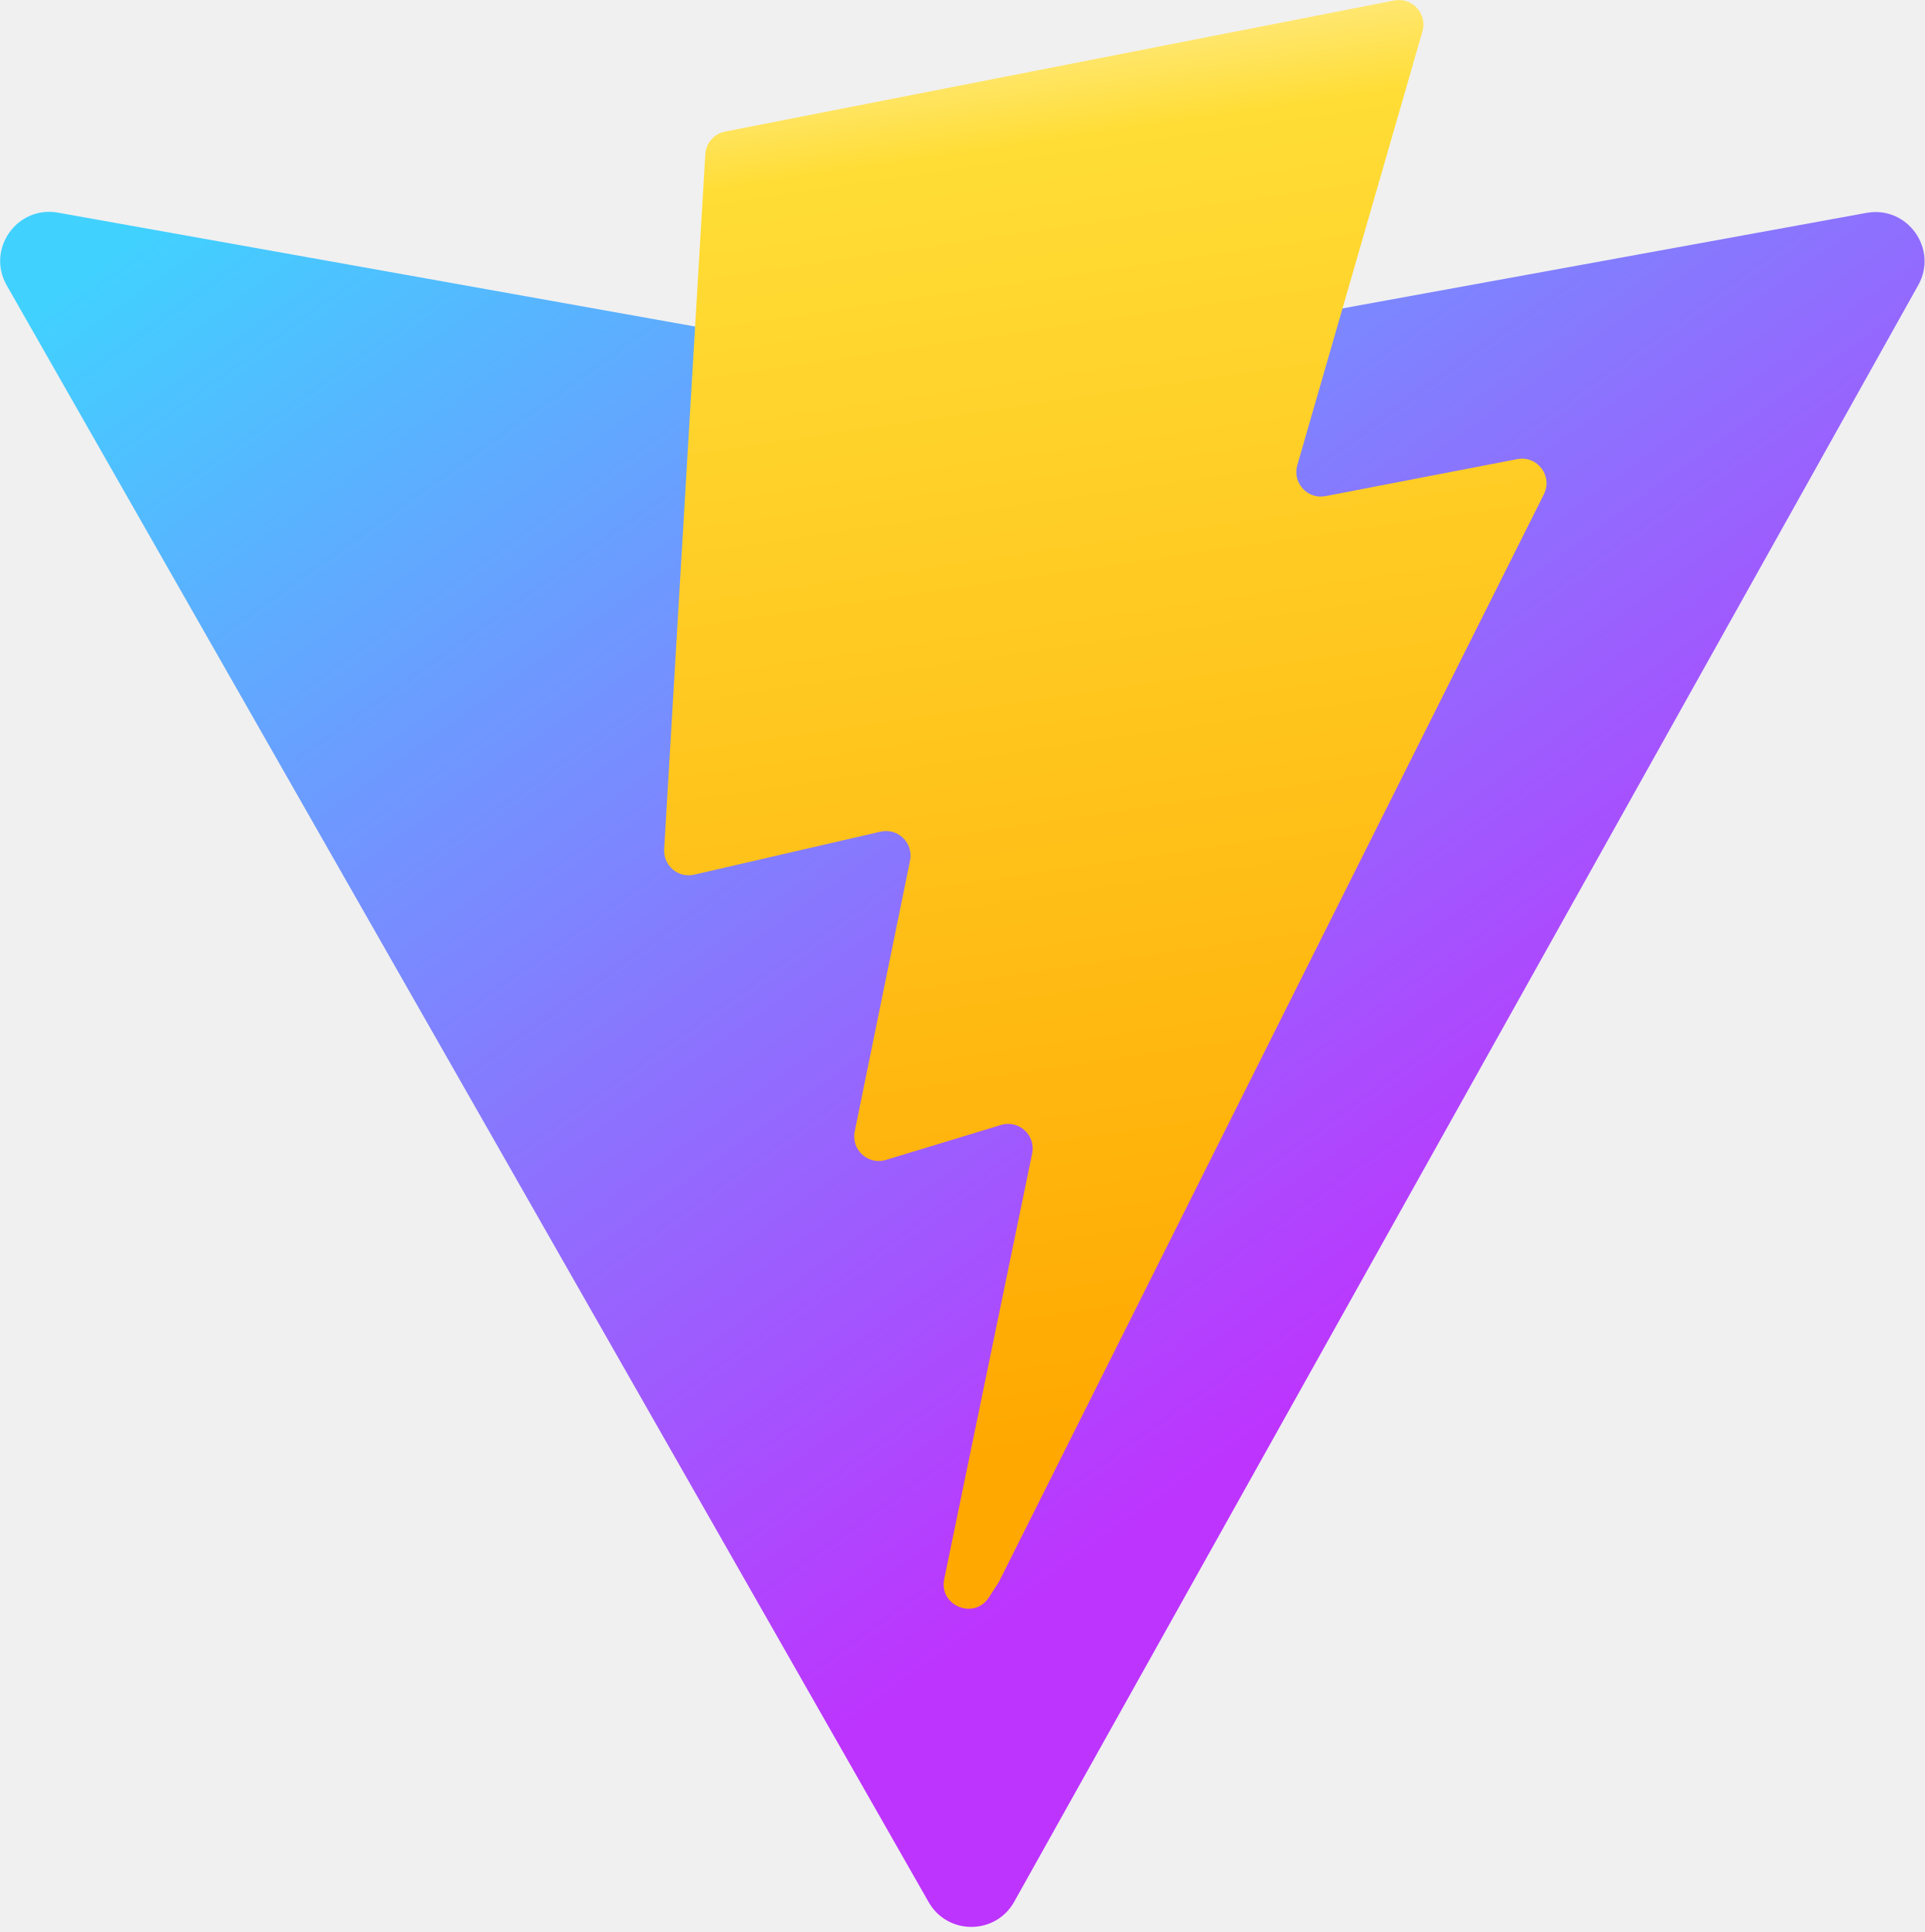
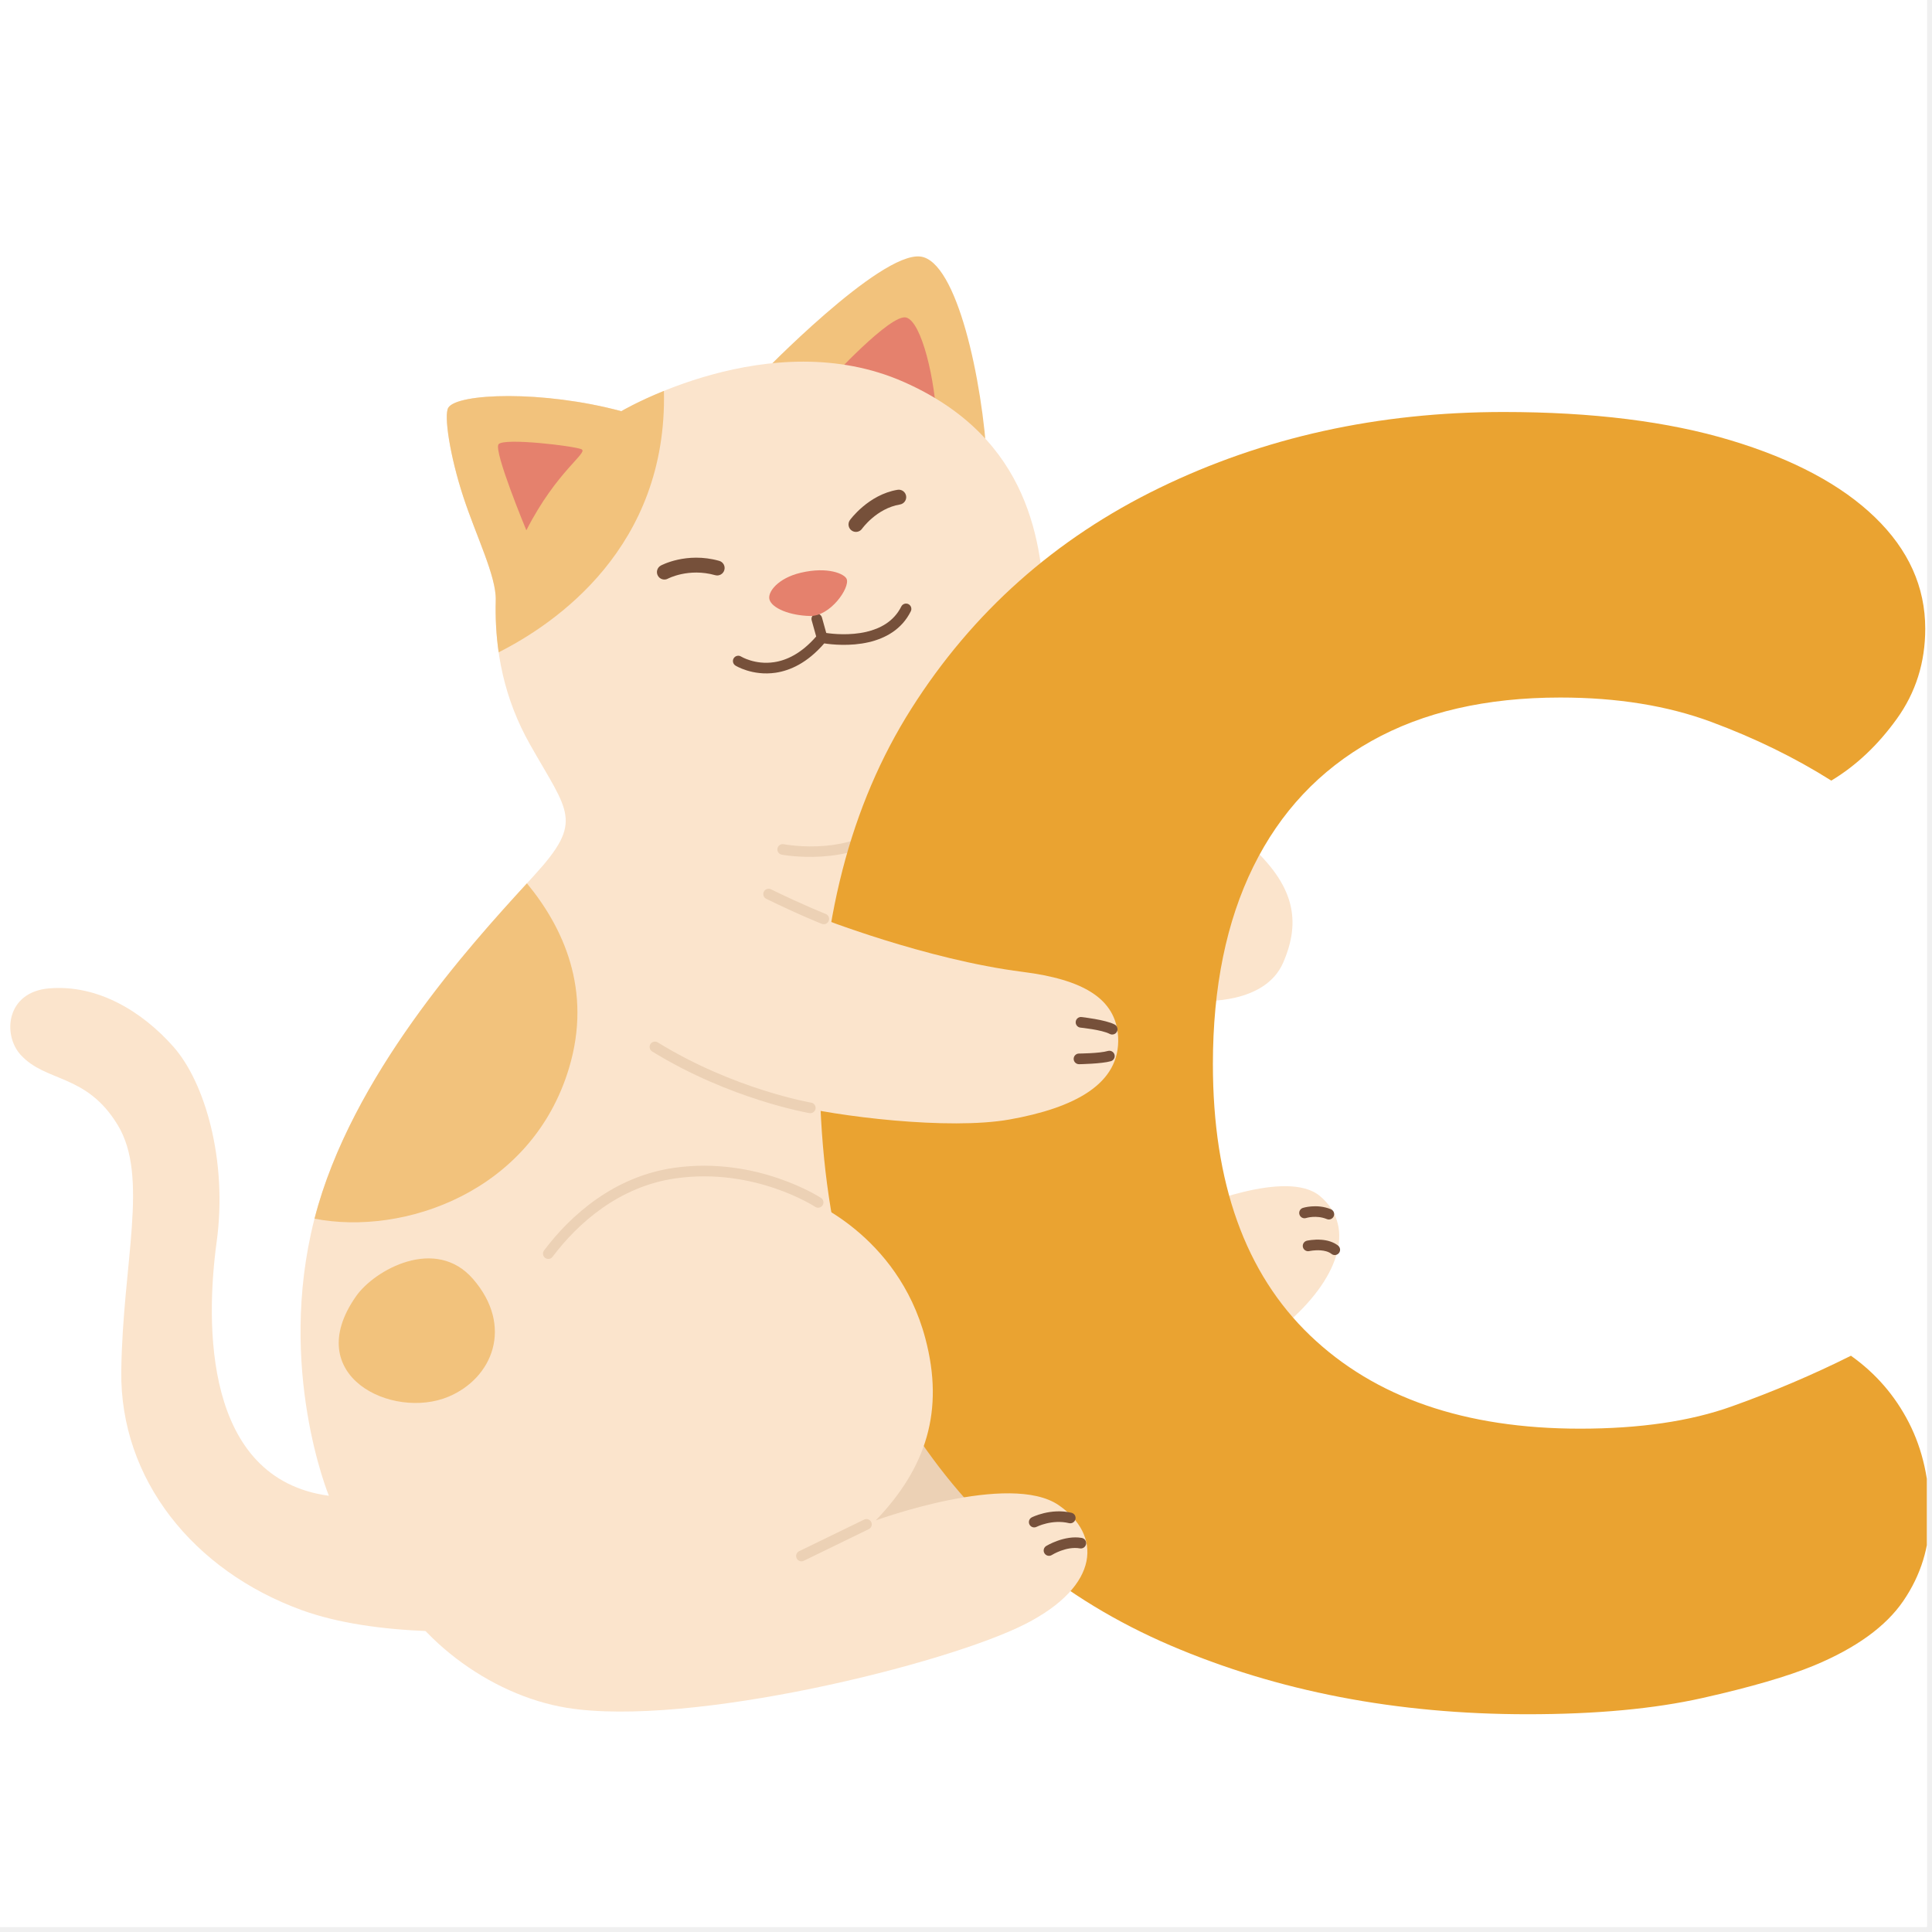
- <svg xmlns="http://www.w3.org/2000/svg" aria-hidden="true" role="img" class="iconify iconify--logos" width="31.88" height="32" preserveAspectRatio="xMidYMid meet" viewBox="0 0 256 257">
+ <svg xmlns="http://www.w3.org/2000/svg" width="250" zoomAndPan="magnify" viewBox="0 0 187.5 187.5" height="250" preserveAspectRatio="xMidYMid meet" version="1.0">
  <defs>
-     <linearGradient id="IconifyId1813088fe1fbc01fb466" x1="-.828%" x2="57.636%" y1="7.652%" y2="78.411%">
-       <stop offset="0%" stop-color="#41D1FF" />
-       <stop offset="100%" stop-color="#BD34FE" />
-     </linearGradient>
-     <linearGradient id="IconifyId1813088fe1fbc01fb467" x1="43.376%" x2="50.316%" y1="2.242%" y2="89.03%">
-       <stop offset="0%" stop-color="#FFEA83" />
-       <stop offset="8.333%" stop-color="#FFDD35" />
-       <stop offset="100%" stop-color="#FFA800" />
-     </linearGradient>
+     <clipPath id="089e1fa387">
+       <path d="M 0 0 L 187 0 L 187 187 L 0 187 Z M 0 0 " clip-rule="nonzero" />
+     </clipPath>
+     <clipPath id="dcd062c751">
+       <path d="M 73 24.414 L 96 24.414 L 96 48 L 73 48 Z M 73 24.414 " clip-rule="nonzero" />
+     </clipPath>
+     <clipPath id="a4662d4646">
+       <path d="M 79 39 L 187 39 L 187 167 L 79 167 Z M 79 39 " clip-rule="nonzero" />
+     </clipPath>
  </defs>
-   <path fill="url(#IconifyId1813088fe1fbc01fb466)" d="M255.153 37.938L134.897 252.976c-2.483 4.44-8.862 4.466-11.382.048L.875 37.958c-2.746-4.814 1.371-10.646 6.827-9.67l120.385 21.517a6.537 6.537 0 0 0 2.322-.004l117.867-21.483c5.438-.991 9.574 4.796 6.877 9.62Z" />
-   <path fill="url(#IconifyId1813088fe1fbc01fb467)" d="M185.432.063L96.44 17.501a3.268 3.268 0 0 0-2.634 3.014l-5.474 92.456a3.268 3.268 0 0 0 3.997 3.378l24.777-5.718c2.318-.535 4.413 1.507 3.936 3.838l-7.361 36.047c-.495 2.426 1.782 4.5 4.151 3.78l15.304-4.649c2.372-.72 4.652 1.36 4.15 3.788l-11.698 56.621c-.732 3.542 3.979 5.473 5.943 2.437l1.313-2.028l72.516-144.72c1.215-2.423-.88-5.186-3.54-4.672l-25.505 4.922c-2.396.462-4.435-1.77-3.759-4.114l16.646-57.705c.677-2.35-1.37-4.583-3.769-4.113Z" />
+   <g clip-path="url(#089e1fa387)">
+     <path fill="#ffffff" d="M 0 0 L 187.5 0 L 187.5 195 L 0 195 Z M 0 0 " fill-opacity="1" fill-rule="nonzero" />
+     <path fill="#ffffff" d="M 0 0 L 187.5 0 L 187.5 187.5 L 0 187.5 Z M 0 0 " fill-opacity="1" fill-rule="nonzero" />
+     <path fill="#ffffff" d="M 0 0 L 187.5 0 L 187.5 187.5 L 0 187.5 Z M 0 0 " fill-opacity="1" fill-rule="nonzero" />
+   </g>
+   <path fill="#fbe4cc" d="M 116.648 97.133 C 116.648 97.133 122.746 97.512 124.523 93.441 C 126.301 89.367 125.652 85.879 121.098 81.844 C 116.629 77.887 116.633 92.887 116.648 97.133 Z M 116.648 97.133 " fill-opacity="1" fill-rule="evenodd" />
+   <path fill="#fbe4cc" d="M 115.789 117.285 C 115.789 117.285 124.871 113.359 128.102 116.078 C 131.73 119.133 129.812 124.258 124.707 128.582 C 119.605 132.906 115.789 117.285 115.789 117.285 Z M 115.789 117.285 " fill-opacity="1" fill-rule="evenodd" />
+   <path fill="#76503a" d="M 126.762 118.207 C 126.762 118.207 127.75 117.895 128.77 118.312 C 129.031 118.422 129.332 118.293 129.441 118.031 C 129.551 117.766 129.426 117.465 129.16 117.355 C 127.785 116.793 126.445 117.227 126.445 117.227 C 126.176 117.312 126.023 117.605 126.113 117.875 C 126.199 118.145 126.492 118.297 126.762 118.207 Z M 126.762 118.207 " fill-opacity="1" fill-rule="evenodd" />
+   <path fill="#76503a" d="M 127.066 121.418 C 127.066 121.418 127.582 121.301 128.176 121.348 C 128.531 121.375 128.918 121.457 129.219 121.691 C 129.441 121.871 129.77 121.828 129.945 121.605 C 130.121 121.383 130.082 121.059 129.859 120.883 C 129.395 120.52 128.805 120.363 128.258 120.32 C 127.496 120.258 126.836 120.41 126.836 120.41 C 126.559 120.473 126.383 120.75 126.445 121.027 C 126.508 121.305 126.785 121.48 127.066 121.418 Z M 127.066 121.418 " fill-opacity="1" fill-rule="evenodd" />
+   <g clip-path="url(#dcd062c751)">
+     <path fill="#f2c27c" d="M 73.785 36.43 C 73.785 36.43 85.383 24.418 89.328 24.898 C 92.871 25.328 95.363 36.914 95.812 45.023 C 96.266 53.133 73.785 36.43 73.785 36.43 Z M 73.785 36.43 " fill-opacity="1" fill-rule="evenodd" />
+   </g>
+   <path fill="#e5816d" d="M 80.453 36.945 C 80.453 36.945 86.445 30.402 87.949 30.816 C 89.453 31.23 90.785 36.918 90.926 41.184 C 91.066 45.445 80.453 36.945 80.453 36.945 Z M 80.453 36.945 " fill-opacity="1" fill-rule="evenodd" />
+   <path fill="#fbe4cc" d="M 51.43 72.238 C 48.957 67.863 47.98 63.195 48.113 58.25 C 48.176 55.934 46.215 52.047 44.953 48.184 C 43.656 44.215 43.062 40.285 43.508 39.566 C 44.387 38.156 52.672 37.855 60.297 39.906 C 60.297 39.906 74.758 31.348 87.707 37.066 C 100.16 42.562 101.121 53.027 101.406 59.461 C 101.688 65.895 93.699 148.332 93.699 148.332 L 69.859 155.605 C 69.859 155.605 43.27 161.34 29.285 156.262 C 18.75 152.434 11.629 143.551 11.77 133.051 C 11.906 122.555 14.477 114.219 11.43 109.191 C 8.387 104.164 4.461 105.074 2 102.367 C 0.246 100.441 0.574 96.273 4.766 95.922 C 9.477 95.527 13.797 98.152 16.84 101.598 C 19.883 105.039 22.105 112.613 21.027 120.516 C 19.945 128.418 19.734 143.523 31.918 145.164 C 31.918 145.164 26.828 132.832 30.496 118.375 C 34.168 103.914 46.547 90.754 51.836 84.965 C 56.691 79.652 55.195 78.914 51.43 72.238 Z M 51.43 72.238 " fill-opacity="1" fill-rule="evenodd" />
+   <path fill="#ecd1b5" d="M 75.863 82.945 C 75.863 82.945 82.535 84.211 86.691 80.609 C 86.906 80.422 86.93 80.098 86.742 79.883 C 86.559 79.668 86.23 79.645 86.016 79.828 C 84.27 81.344 82.039 81.91 80.133 82.082 C 77.867 82.285 76.059 81.93 76.059 81.93 C 75.777 81.879 75.508 82.059 75.453 82.34 C 75.398 82.621 75.582 82.891 75.863 82.945 Z M 75.863 82.945 " fill-opacity="1" fill-rule="evenodd" />
+   <path fill="#ecd1b5" d="M 80.734 145.781 L 90.594 132.531 L 100.312 145.246 C 100.312 145.246 92.176 153.391 91.031 154.027 C 89.887 154.668 78.75 149.883 78.75 149.883 Z M 80.734 145.781 " fill-opacity="1" fill-rule="evenodd" />
+   <g clip-path="url(#a4662d4646)">
+     <path fill="#eaa331" d="M 186.844 61.016 C 186.844 64.289 185.926 67.207 184.086 69.762 C 182.25 72.316 180.129 74.312 177.727 75.758 C 174.191 73.527 170.305 71.629 166.062 70.055 C 161.82 68.484 156.941 67.695 151.43 67.695 C 144.219 67.695 138.105 69.105 133.086 71.922 C 128.066 74.742 124.25 78.801 121.633 84.109 C 119.02 89.414 117.711 95.805 117.711 103.273 C 117.711 114.805 120.855 123.582 127.148 129.609 C 133.438 135.637 142.168 138.652 153.34 138.652 C 159.133 138.652 164.047 137.934 168.074 136.488 C 172.105 135.051 175.957 133.41 179.633 131.574 C 182.039 133.281 183.91 135.441 185.254 138.062 C 186.598 140.684 187.27 143.695 187.27 147.105 C 187.27 150.117 186.422 152.871 184.723 155.359 C 183.027 157.848 180.129 159.945 176.027 161.648 C 173.484 162.695 169.879 163.746 165.215 164.793 C 160.547 165.84 154.895 166.367 148.25 166.367 C 135.523 166.367 123.969 164.137 113.578 159.684 C 103.184 155.227 94.914 148.348 88.766 139.047 C 82.613 129.742 79.539 117.816 79.539 103.273 C 79.539 89.645 82.508 78.148 88.445 68.777 C 94.383 59.41 102.406 52.27 112.516 47.355 C 122.625 42.441 133.758 39.984 145.914 39.984 C 154.539 39.984 161.891 40.902 167.969 42.734 C 174.051 44.57 178.715 47.059 181.965 50.203 C 185.219 53.348 186.844 56.953 186.844 61.016 Z M 186.844 61.016 " fill-opacity="1" fill-rule="nonzero" />
+   </g>
+   <path fill="#f2c27c" d="M 34.555 125.801 C 36.352 123.234 42.281 119.934 45.914 124.133 C 49.875 128.715 47.809 133.758 43.512 135.555 C 38.098 137.816 29.129 133.539 34.555 125.801 Z M 51.137 85.73 C 54.605 89.922 57.523 96.043 55.215 103.684 C 51.598 115.68 39.172 119.957 30.523 118.273 C 34.07 104.461 45.543 91.844 51.137 85.73 Z M 64.434 37.938 C 64.781 53.121 53.898 60.531 48.395 63.305 C 48.156 61.652 48.066 59.969 48.113 58.25 C 48.176 55.934 46.215 52.047 44.953 48.184 C 43.656 44.215 43.062 40.285 43.508 39.566 C 44.387 38.156 52.672 37.855 60.297 39.906 C 60.297 39.906 61.863 38.977 64.434 37.938 Z M 64.434 37.938 " fill-opacity="1" fill-rule="evenodd" />
+   <path fill="#e5816d" d="M 51.082 51.465 C 51.082 51.465 47.883 43.77 48.383 43.117 C 48.883 42.461 55.707 43.281 56.43 43.598 C 57.148 43.91 54.023 45.699 51.082 51.465 Z M 51.082 51.465 " fill-opacity="1" fill-rule="evenodd" />
+   <path fill="#fbe4cc" d="M 79.406 89.008 C 79.406 89.008 89.832 93.125 99.254 94.32 C 105.105 95.062 108.309 96.902 108.512 100.633 C 108.762 105.227 104.203 107.535 97.98 108.645 C 92.125 109.691 81.176 108.367 76.352 107.121 C 71.527 105.875 79.406 89.008 79.406 89.008 Z M 79.406 89.008 " fill-opacity="1" fill-rule="evenodd" />
+   <path fill="#76503a" d="M 64.824 56.156 C 64.824 56.156 66.82 55.094 69.406 55.82 C 69.789 55.93 70.191 55.707 70.297 55.32 C 70.406 54.938 70.184 54.539 69.797 54.43 C 66.598 53.531 64.133 54.887 64.133 54.887 C 63.781 55.078 63.652 55.516 63.844 55.867 C 64.031 56.215 64.473 56.348 64.824 56.156 Z M 64.824 56.156 " fill-opacity="1" fill-rule="evenodd" />
+   <path fill="#76503a" d="M 83.66 51.316 C 83.66 51.316 85.062 49.34 87.34 48.961 C 87.734 48.895 88.004 48.523 87.938 48.129 C 87.871 47.734 87.5 47.469 87.105 47.535 C 84.246 48.012 82.48 50.48 82.48 50.48 C 82.25 50.805 82.328 51.258 82.652 51.488 C 82.98 51.719 83.43 51.641 83.66 51.316 Z M 83.66 51.316 " fill-opacity="1" fill-rule="evenodd" />
+   <path fill="#76503a" d="M 80.188 61.43 L 79.77 59.93 C 79.691 59.652 79.406 59.492 79.133 59.57 C 78.859 59.645 78.695 59.93 78.773 60.203 L 79.211 61.77 C 77.777 63.418 76.344 64.086 75.117 64.266 C 73.266 64.543 71.918 63.715 71.918 63.715 C 71.68 63.566 71.359 63.641 71.207 63.883 C 71.059 64.125 71.133 64.441 71.375 64.594 C 71.375 64.594 73.012 65.621 75.27 65.289 C 76.68 65.078 78.344 64.344 79.992 62.441 C 80.695 62.551 82.512 62.746 84.316 62.324 C 85.926 61.949 87.52 61.09 88.395 59.32 C 88.52 59.066 88.414 58.754 88.16 58.629 C 87.906 58.504 87.594 58.609 87.469 58.863 C 86.742 60.324 85.41 61.008 84.082 61.32 C 82.465 61.695 80.84 61.527 80.188 61.43 Z M 80.188 61.43 " fill-opacity="1" fill-rule="evenodd" />
+   <path fill="#e5816d" d="M 74.68 58.195 C 74.93 59.023 76.621 59.734 78.602 59.781 C 80.586 59.828 82.508 57.035 82.168 56.191 C 81.977 55.707 80.363 54.957 77.707 55.586 C 75.508 56.105 74.457 57.465 74.68 58.195 Z M 74.68 58.195 " fill-opacity="1" fill-rule="evenodd" />
+   <path fill="#76503a" d="M 104.855 99.73 C 104.855 99.73 106.926 99.934 107.695 100.34 C 107.949 100.473 108.262 100.379 108.395 100.129 C 108.527 99.875 108.434 99.562 108.18 99.43 C 107.309 98.965 104.965 98.703 104.965 98.703 C 104.68 98.672 104.426 98.879 104.398 99.16 C 104.367 99.445 104.574 99.699 104.855 99.73 Z M 104.855 99.73 " fill-opacity="1" fill-rule="evenodd" />
+   <path fill="#76503a" d="M 104.723 103.281 C 104.723 103.281 106.918 103.246 107.809 102.988 C 108.082 102.906 108.242 102.621 108.16 102.348 C 108.082 102.074 107.793 101.918 107.52 101.996 C 106.711 102.234 104.711 102.246 104.711 102.246 C 104.426 102.25 104.195 102.484 104.199 102.77 C 104.203 103.055 104.438 103.281 104.723 103.281 Z M 104.723 103.281 " fill-opacity="1" fill-rule="evenodd" />
+   <path fill="#fbe4cc" d="M 78.242 116.387 C 78.242 116.387 87.094 119.707 89.801 129.879 C 91.68 136.934 89.875 142.465 84.996 147.551 C 84.996 147.551 98.008 142.801 102.754 146.082 C 106.906 148.953 106.848 153.863 99.516 157.605 C 91.879 161.504 66.93 167.668 55.027 165.746 C 47.469 164.523 39.852 158.766 37.047 151.891 C 34.031 144.5 78.242 116.387 78.242 116.387 Z M 78.242 116.387 " fill-opacity="1" fill-rule="evenodd" />
+   <path fill="#ecd1b5" d="M 79.684 116.262 C 79.684 116.262 73.504 112.188 65.43 113.336 C 59.637 114.16 55.395 117.902 52.801 121.355 C 52.629 121.582 52.676 121.906 52.902 122.074 C 53.133 122.246 53.457 122.203 53.625 121.973 C 56.086 118.707 60.086 115.137 65.578 114.359 C 73.242 113.266 79.117 117.125 79.117 117.125 C 79.355 117.281 79.676 117.215 79.832 116.977 C 79.988 116.738 79.922 116.418 79.684 116.262 Z M 79.684 116.262 " fill-opacity="1" fill-rule="evenodd" />
+   <path fill="#ecd1b5" d="M 80.137 88.699 C 80.137 88.699 78.008 87.863 74.82 86.305 C 74.566 86.18 74.254 86.285 74.129 86.539 C 74.004 86.797 74.109 87.105 74.367 87.23 C 77.598 88.812 79.758 89.66 79.758 89.66 C 80.027 89.762 80.324 89.633 80.43 89.367 C 80.535 89.102 80.402 88.801 80.137 88.699 Z M 80.137 88.699 " fill-opacity="1" fill-rule="evenodd" />
+   <path fill="#ecd1b5" d="M 78.727 107.012 C 78.727 107.012 71.258 105.738 63.832 101.164 C 63.59 101.016 63.27 101.09 63.121 101.332 C 62.973 101.574 63.047 101.891 63.289 102.043 C 70.898 106.73 78.551 108.027 78.551 108.027 C 78.832 108.078 79.102 107.887 79.148 107.605 C 79.195 107.324 79.008 107.059 78.727 107.012 Z M 78.727 107.012 " fill-opacity="1" fill-rule="evenodd" />
+   <path fill="#ecd1b5" d="M 83.863 147.477 L 77.555 150.543 C 77.301 150.668 77.191 150.98 77.316 151.234 C 77.441 151.492 77.75 151.598 78.008 151.473 L 84.316 148.402 C 84.57 148.277 84.68 147.969 84.555 147.715 C 84.43 147.457 84.121 147.352 83.863 147.477 Z M 83.863 147.477 " fill-opacity="1" fill-rule="evenodd" />
+   <path fill="#76503a" d="M 100.605 148.176 C 100.605 148.176 102.098 147.422 103.75 147.82 C 104.027 147.887 104.305 147.715 104.371 147.438 C 104.438 147.16 104.27 146.883 103.992 146.816 C 101.965 146.328 100.137 147.258 100.137 147.258 C 99.883 147.387 99.781 147.699 99.91 147.953 C 100.039 148.207 100.352 148.309 100.605 148.176 Z M 100.605 148.176 " fill-opacity="1" fill-rule="evenodd" />
+   <path fill="#76503a" d="M 102.078 150.914 C 102.078 150.914 103.469 150.035 104.805 150.27 C 105.086 150.32 105.352 150.133 105.402 149.852 C 105.453 149.57 105.266 149.305 104.984 149.254 C 103.297 148.957 101.531 150.039 101.531 150.039 C 101.289 150.191 101.215 150.508 101.367 150.75 C 101.52 150.992 101.836 151.066 102.078 150.914 Z M 102.078 150.914 " fill-opacity="1" fill-rule="evenodd" />
</svg>
